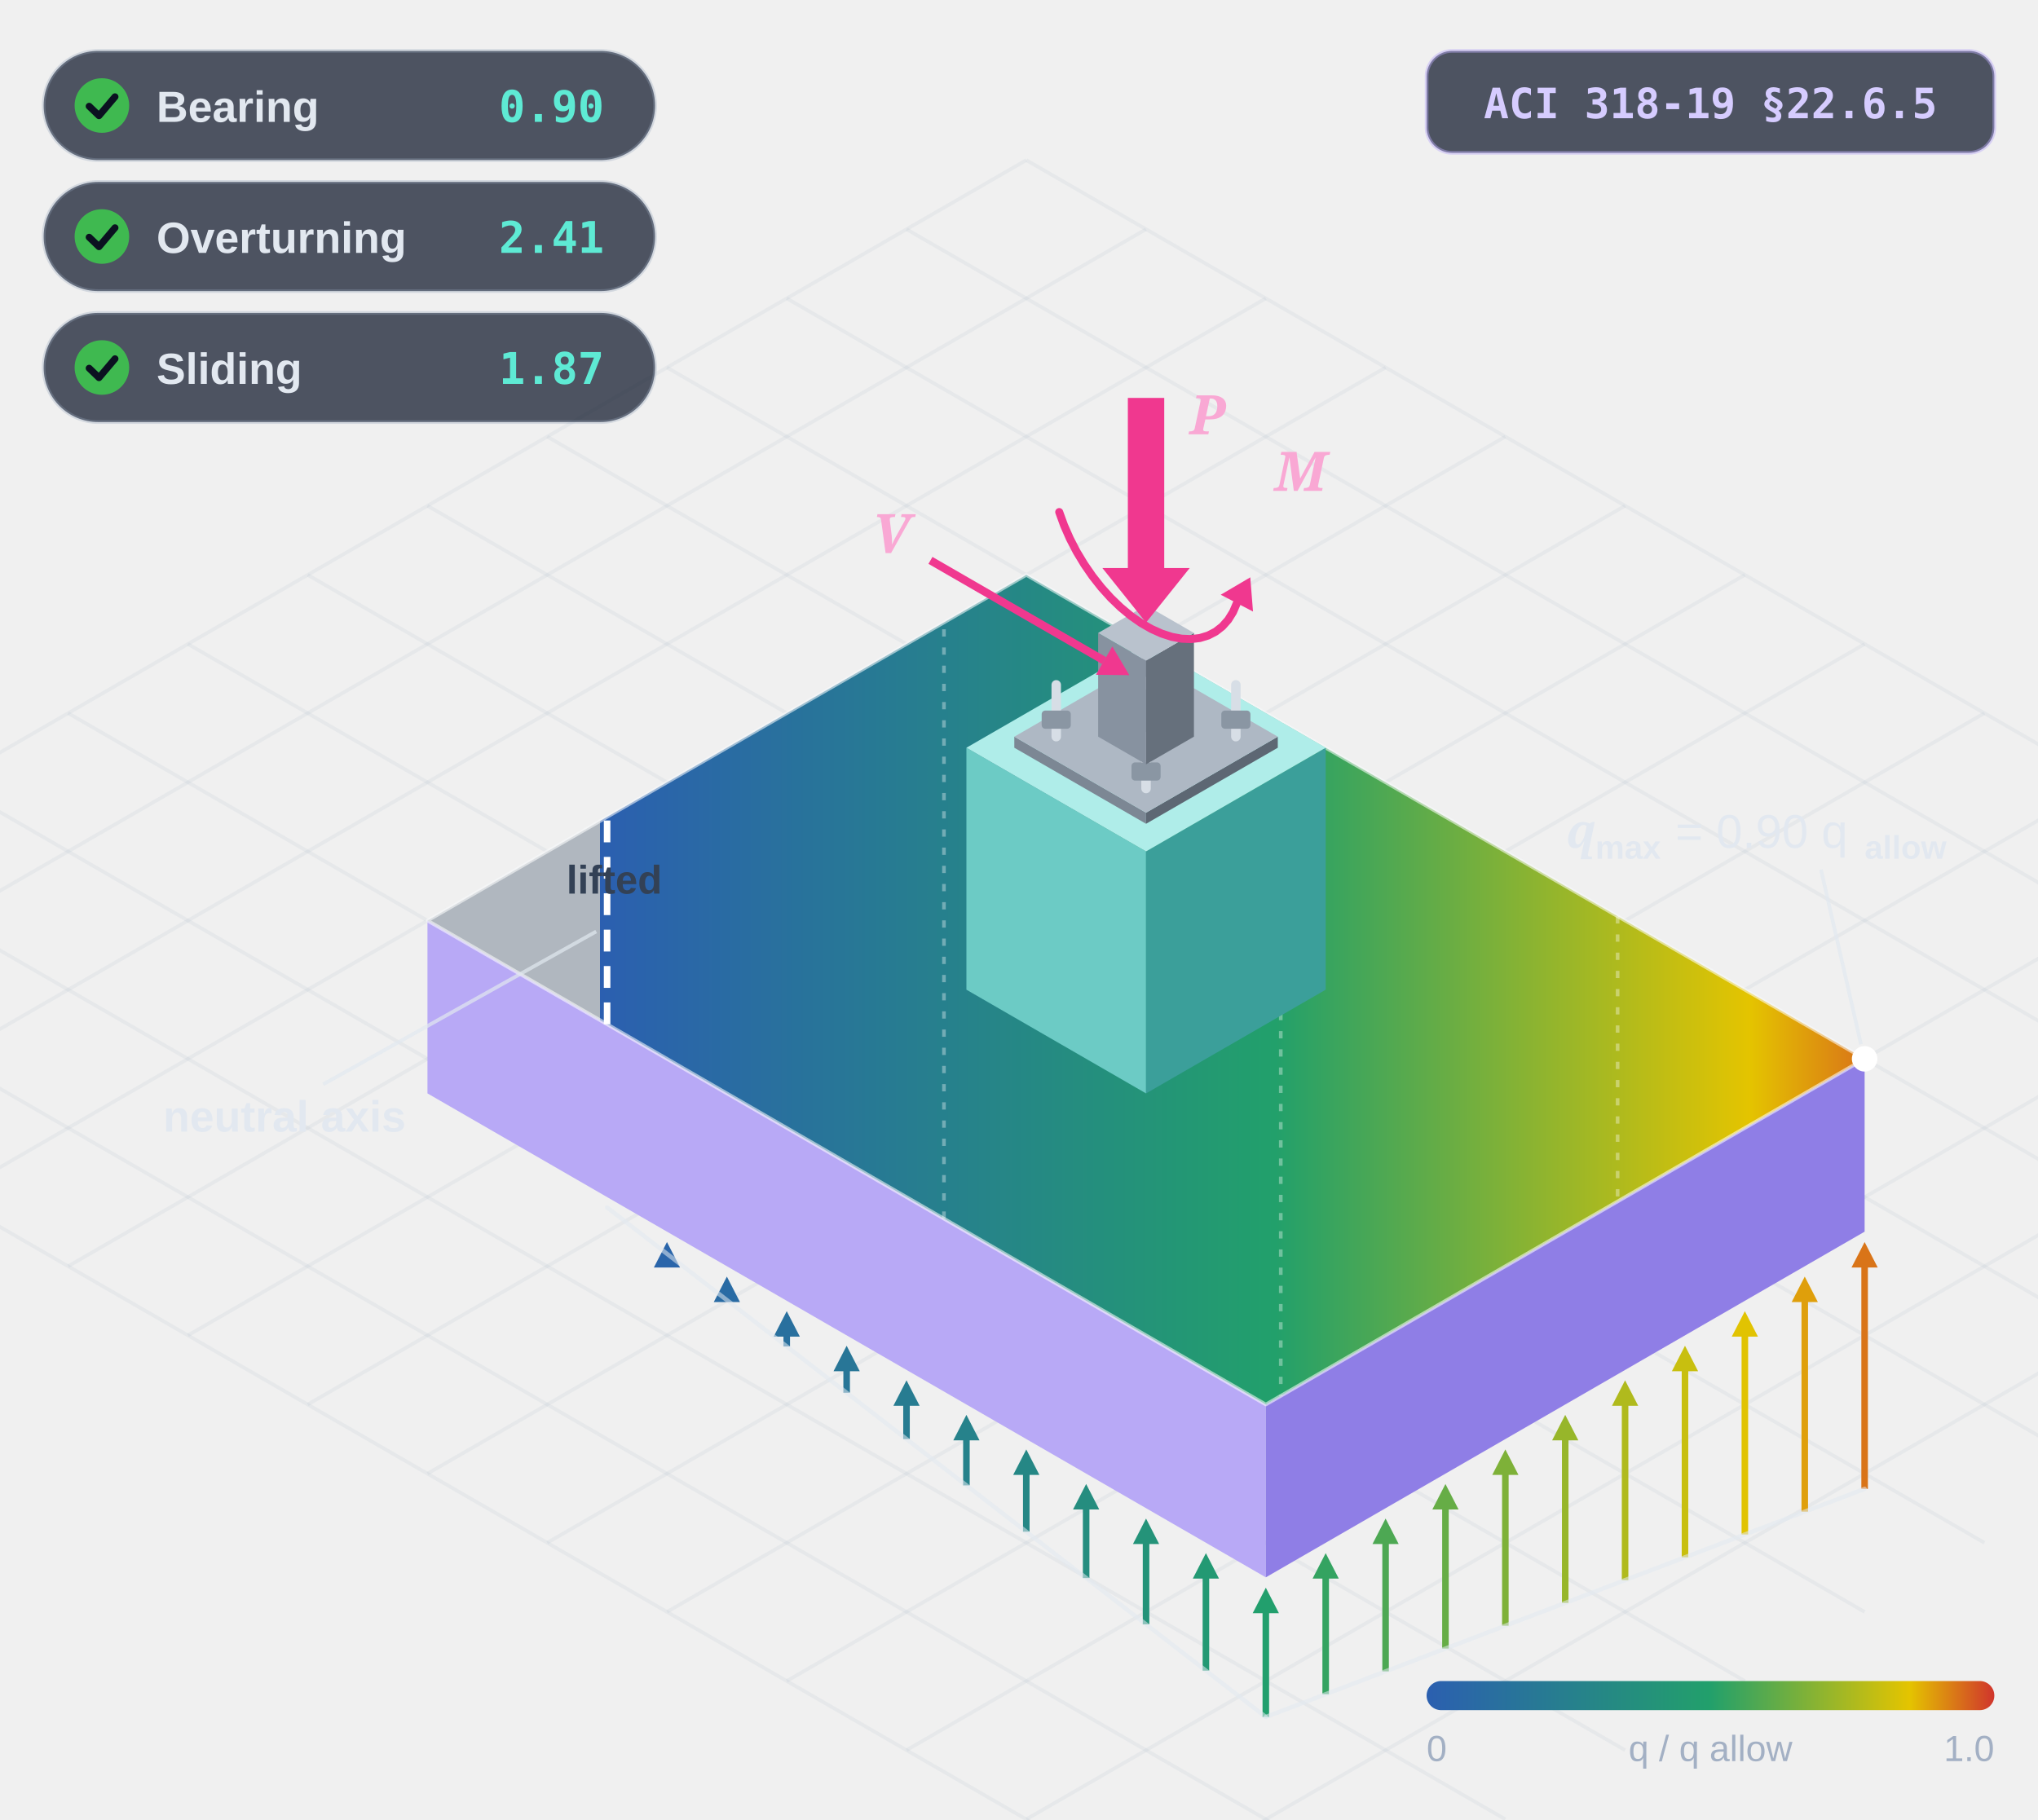
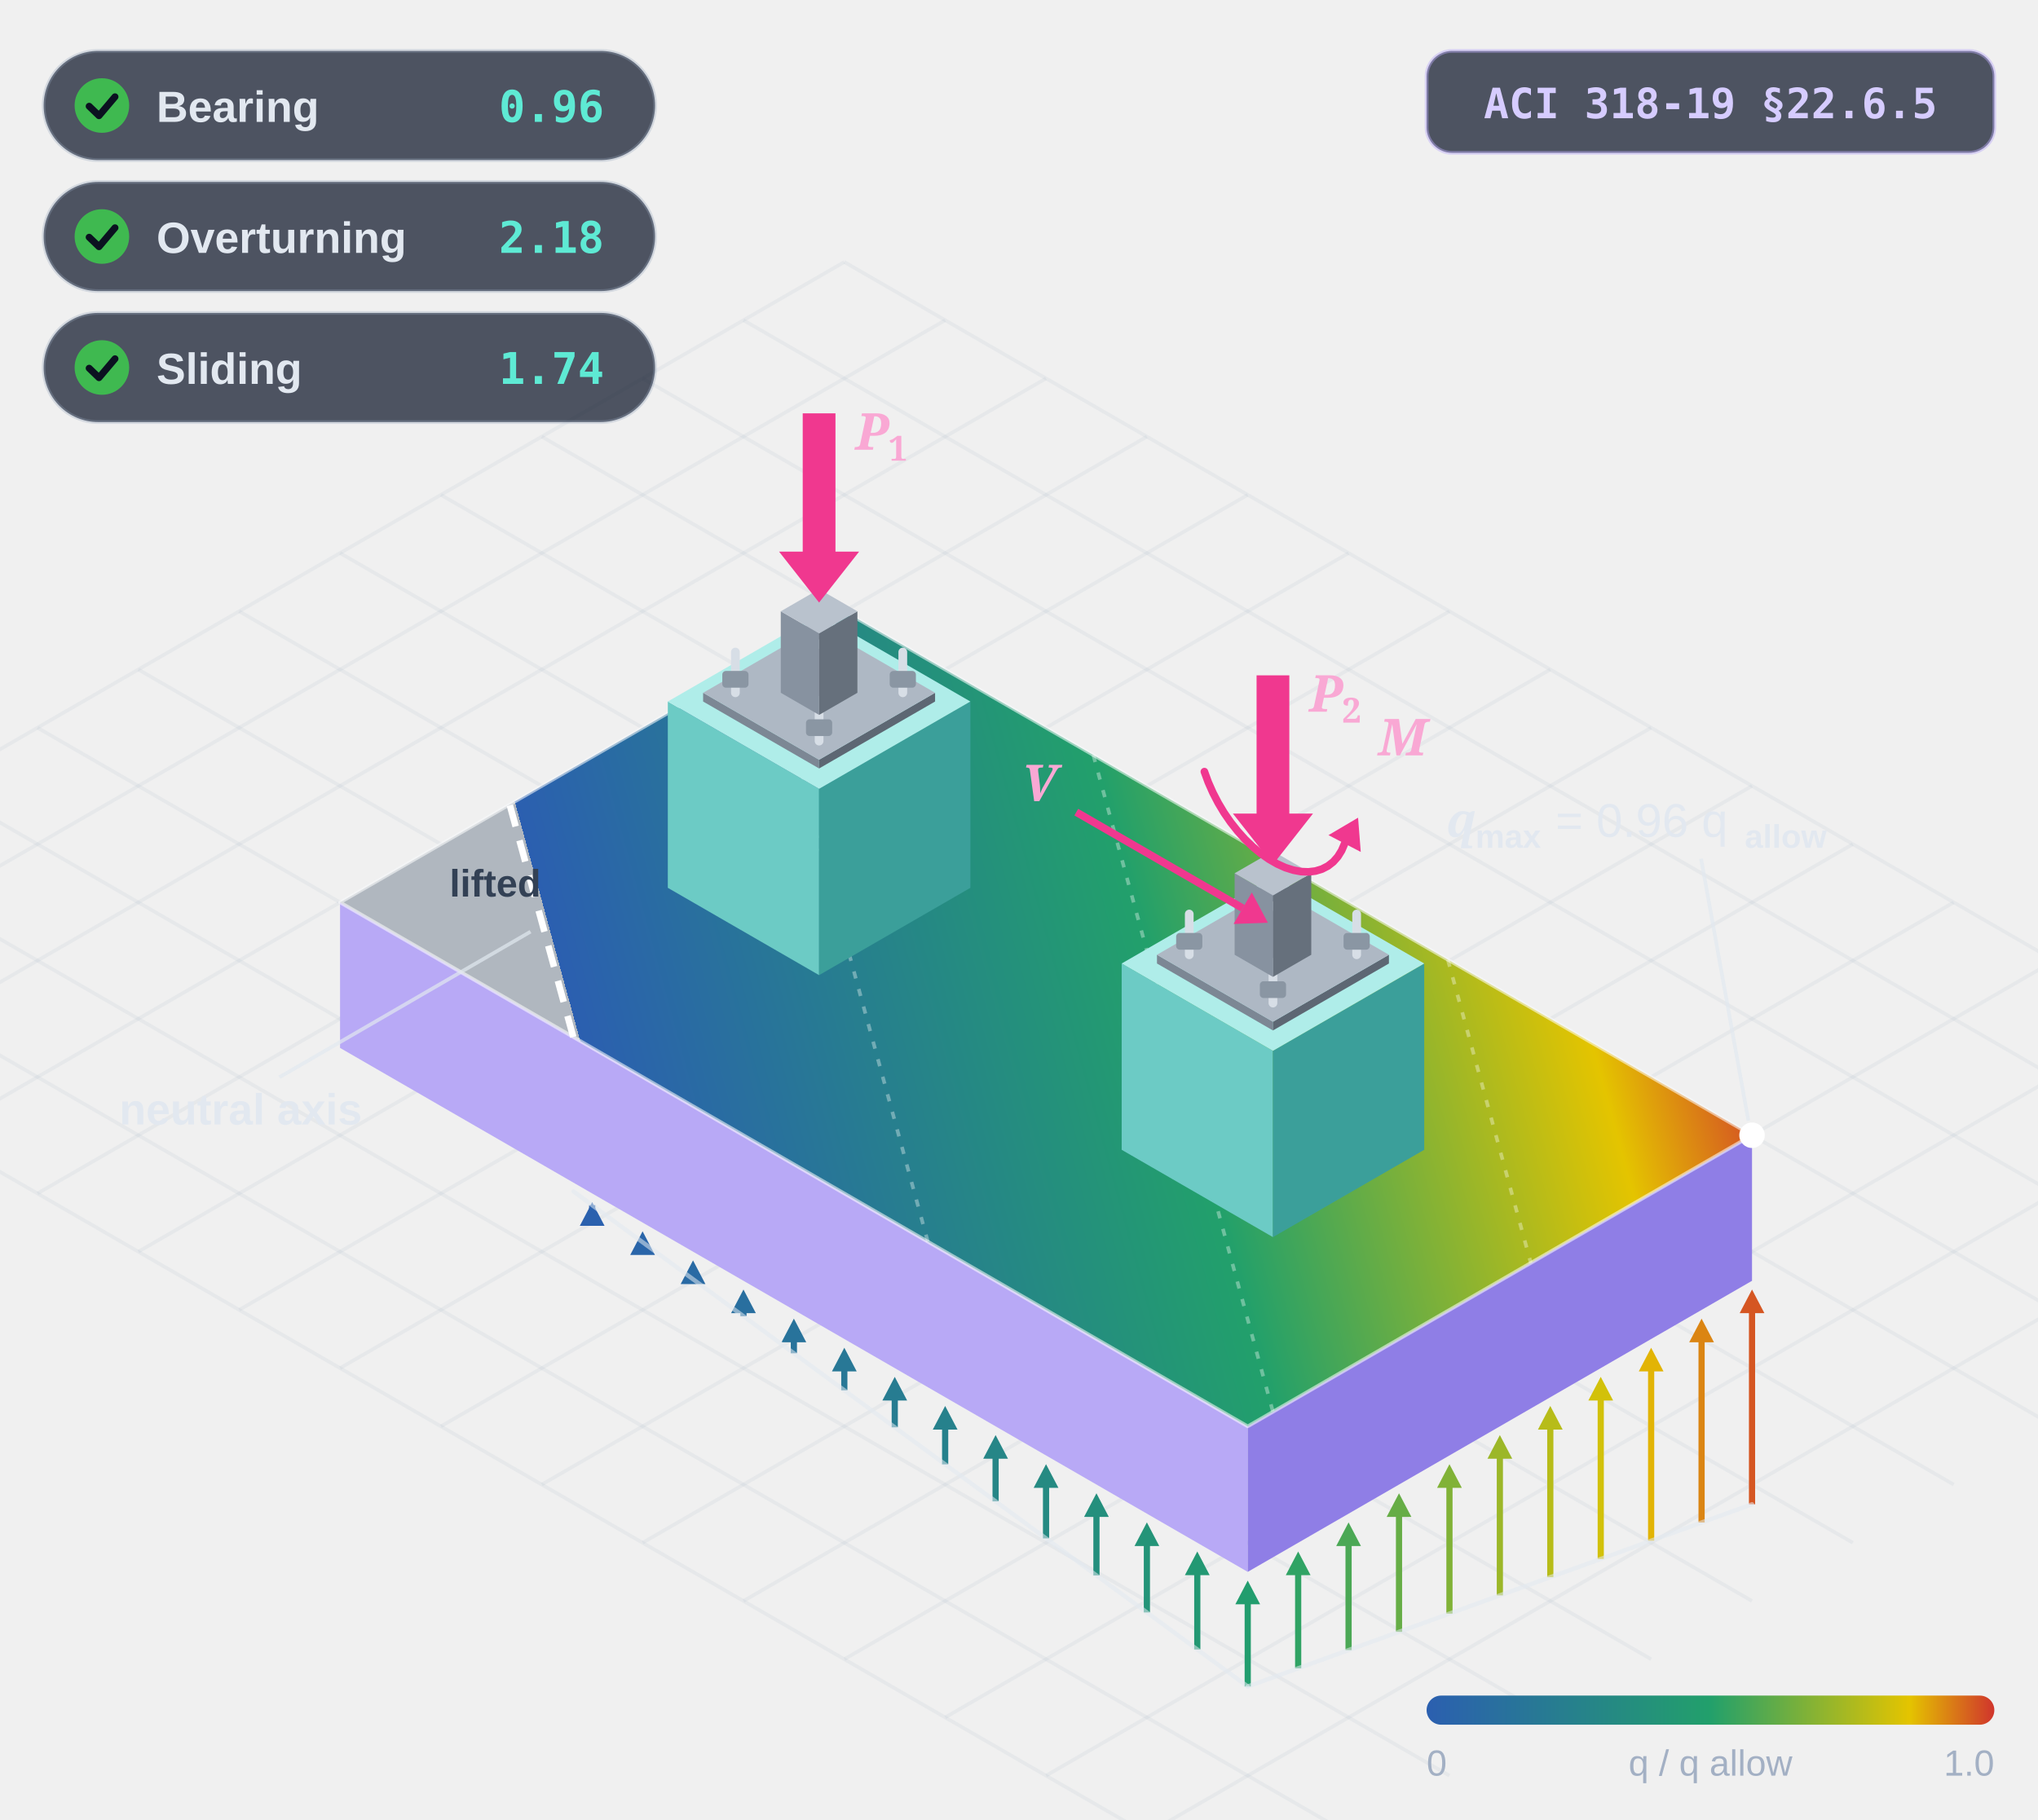
<svg xmlns="http://www.w3.org/2000/svg" viewBox="0 0 560 500" width="560" height="500">
  <defs>
-     <linearGradient id="pq1" gradientUnits="userSpaceOnUse" x1="117.46" y1="253" x2="512.36" y2="253">
+     <linearGradient id="pq1" gradientUnits="userSpaceOnUse" x1="93.44" y1="248" x2="438.13" y2="153.73">
      <stop offset="0" stop-color="#B0B7BF" />
-       <stop offset="0.12" stop-color="#B0B7BF" />
-       <stop offset="0.12" stop-color="#2B5FB0" />
+       <stop offset="0.15" stop-color="#B0B7BF" />
+       <stop offset="0.15" stop-color="#2B5FB0" />
      <stop offset="0.59" stop-color="#22A06B" />
-       <stop offset="0.92" stop-color="#E4C400" />
-       <stop offset="1" stop-color="#D97418" />
+       <stop offset="0.9" stop-color="#E4C400" />
+       <stop offset="1" stop-color="#D55622" />
    </linearGradient>
    <linearGradient id="lg2" x1="0" y1="0" x2="1" y2="0">
      <stop offset="0" stop-color="#2B5FB0" />
      <stop offset="0.5" stop-color="#22A06B" />
      <stop offset="0.85" stop-color="#E4C400" />
      <stop offset="1" stop-color="#D0342C" />
    </linearGradient>
  </defs>
-   <line x1="282" y1="44" x2="-112.91" y2="272" stroke="rgba(148,163,184,0.10)" stroke-width="1" />
-   <line x1="314.91" y1="63" x2="-80" y2="291" stroke="rgba(148,163,184,0.10)" stroke-width="1" />
-   <line x1="347.82" y1="82" x2="-47.09" y2="310" stroke="rgba(148,163,184,0.10)" stroke-width="1" />
-   <line x1="380.73" y1="101" x2="-14.18" y2="329" stroke="rgba(148,163,184,0.10)" stroke-width="1" />
-   <line x1="413.64" y1="120" x2="18.73" y2="348" stroke="rgba(148,163,184,0.10)" stroke-width="1" />
-   <line x1="446.54" y1="139" x2="51.64" y2="367" stroke="rgba(148,163,184,0.10)" stroke-width="1" />
-   <line x1="479.45" y1="158" x2="84.55" y2="386" stroke="rgba(148,163,184,0.10)" stroke-width="1" />
-   <line x1="512.36" y1="177" x2="117.46" y2="405" stroke="rgba(148,163,184,0.10)" stroke-width="1" />
-   <line x1="545.27" y1="196" x2="150.36" y2="424" stroke="rgba(148,163,184,0.10)" stroke-width="1" />
-   <line x1="578.18" y1="215" x2="183.27" y2="443" stroke="rgba(148,163,184,0.10)" stroke-width="1" />
-   <line x1="611.09" y1="234" x2="216.18" y2="462" stroke="rgba(148,163,184,0.10)" stroke-width="1" />
-   <line x1="644" y1="253" x2="249.09" y2="481" stroke="rgba(148,163,184,0.10)" stroke-width="1" />
-   <line x1="676.91" y1="272" x2="282" y2="500" stroke="rgba(148,163,184,0.10)" stroke-width="1" />
-   <line x1="709.82" y1="291" x2="314.91" y2="519" stroke="rgba(148,163,184,0.10)" stroke-width="1" />
-   <line x1="282" y1="44" x2="742.73" y2="310" stroke="rgba(148,163,184,0.10)" stroke-width="1" />
-   <line x1="249.09" y1="63" x2="709.82" y2="329" stroke="rgba(148,163,184,0.10)" stroke-width="1" />
-   <line x1="216.18" y1="82" x2="676.91" y2="348" stroke="rgba(148,163,184,0.10)" stroke-width="1" />
-   <line x1="183.27" y1="101" x2="644" y2="367" stroke="rgba(148,163,184,0.10)" stroke-width="1" />
-   <line x1="150.36" y1="120" x2="611.09" y2="386" stroke="rgba(148,163,184,0.10)" stroke-width="1" />
-   <line x1="117.46" y1="139" x2="578.18" y2="405" stroke="rgba(148,163,184,0.10)" stroke-width="1" />
-   <line x1="84.55" y1="158" x2="545.27" y2="424" stroke="rgba(148,163,184,0.10)" stroke-width="1" />
-   <line x1="51.64" y1="177" x2="512.36" y2="443" stroke="rgba(148,163,184,0.10)" stroke-width="1" />
-   <line x1="18.73" y1="196" x2="479.45" y2="462" stroke="rgba(148,163,184,0.10)" stroke-width="1" />
-   <line x1="-14.18" y1="215" x2="446.54" y2="481" stroke="rgba(148,163,184,0.10)" stroke-width="1" />
-   <line x1="-47.09" y1="234" x2="413.64" y2="500" stroke="rgba(148,163,184,0.10)" stroke-width="1" />
-   <line x1="-80" y1="253" x2="380.73" y2="519" stroke="rgba(148,163,184,0.10)" stroke-width="1" />
-   <line x1="-112.91" y1="272" x2="347.82" y2="538" stroke="rgba(148,163,184,0.10)" stroke-width="1" />
-   <line x1="183.27" y1="344.58" x2="183.27" y2="347.35" stroke="#2A65AA" stroke-width="1.8" />
-   <polygon points="183.27,341.35 179.67,348.35 186.87,348.35" fill="#2A65AA" />
-   <line x1="199.73" y1="357.31" x2="199.73" y2="356.85" stroke="#296BA4" stroke-width="1.8" />
-   <polygon points="199.73,350.85 196.13,357.85 203.33,357.85" fill="#296BA4" />
-   <line x1="216.18" y1="370.04" x2="216.18" y2="366.35" stroke="#29709E" stroke-width="1.8" />
-   <polygon points="216.18,360.35 212.58,367.35 219.78,367.35" fill="#29709E" />
-   <line x1="232.64" y1="382.77" x2="232.64" y2="375.85" stroke="#287697" stroke-width="1.8" />
-   <polygon points="232.64,369.85 229.04,376.85 236.24,376.85" fill="#287697" />
-   <line x1="249.09" y1="395.5" x2="249.09" y2="385.35" stroke="#277C91" stroke-width="1.8" />
-   <polygon points="249.09,379.35 245.49,386.35 252.69,386.35" fill="#277C91" />
-   <line x1="265.55" y1="408.23" x2="265.55" y2="394.85" stroke="#26828B" stroke-width="1.8" />
-   <polygon points="265.55,388.85 261.95,395.85 269.15,395.85" fill="#26828B" />
-   <line x1="282" y1="420.96" x2="282" y2="404.35" stroke="#258785" stroke-width="1.8" />
-   <polygon points="282,398.35 278.4,405.35 285.6,405.35" fill="#258785" />
-   <line x1="298.45" y1="433.69" x2="298.45" y2="413.85" stroke="#258D7F" stroke-width="1.8" />
-   <polygon points="298.45,407.85 294.85,414.85 302.05,414.85" fill="#258D7F" />
-   <line x1="314.91" y1="446.42" x2="314.91" y2="423.35" stroke="#249379" stroke-width="1.8" />
-   <polygon points="314.91,417.35 311.31,424.35 318.51,424.35" fill="#249379" />
-   <line x1="331.36" y1="459.15" x2="331.36" y2="432.85" stroke="#239973" stroke-width="1.8" />
-   <polygon points="331.36,426.85 327.76,433.85 334.96,433.85" fill="#239973" />
-   <line x1="347.82" y1="471.88" x2="347.82" y2="442.35" stroke="#229F6D" stroke-width="1.8" />
-   <polygon points="347.82,436.35 344.22,443.35 351.42,443.35" fill="#229F6D" />
-   <polyline points="166.82,331.85 183.27,344.58 199.73,357.31 216.18,370.04 232.64,382.77 249.09,395.5 265.55,408.23 282,420.96 298.45,433.69 314.91,446.42 331.36,459.15 347.82,471.88" fill="none" stroke="rgba(226,232,240,0.55)" stroke-width="1.2" stroke-linejoin="round" stroke-linecap="round" />
-   <line x1="364.27" y1="465.61" x2="364.27" y2="432.85" stroke="#34A361" stroke-width="1.8" />
-   <polygon points="364.27,426.85 360.67,433.85 367.87,433.85" fill="#34A361" />
-   <line x1="380.73" y1="459.34" x2="380.73" y2="423.35" stroke="#4DA853" stroke-width="1.8" />
-   <polygon points="380.73,417.35 377.13,424.35 384.33,424.35" fill="#4DA853" />
-   <line x1="397.18" y1="453.07" x2="397.18" y2="413.85" stroke="#66AD46" stroke-width="1.8" />
-   <polygon points="397.18,407.85 393.58,414.85 400.78,414.85" fill="#66AD46" />
-   <line x1="413.64" y1="446.8" x2="413.64" y2="404.35" stroke="#7EB138" stroke-width="1.8" />
-   <polygon points="413.64,398.35 410.04,405.35 417.24,405.35" fill="#7EB138" />
-   <line x1="430.09" y1="440.53" x2="430.09" y2="394.85" stroke="#97B62A" stroke-width="1.8" />
-   <polygon points="430.09,388.85 426.49,395.85 433.69,395.85" fill="#97B62A" />
-   <line x1="446.54" y1="434.26" x2="446.54" y2="385.35" stroke="#B0BA1D" stroke-width="1.8" />
-   <polygon points="446.54,379.35 442.94,386.35 450.14,386.35" fill="#B0BA1D" />
-   <line x1="463" y1="427.99" x2="463" y2="375.85" stroke="#C8BF0F" stroke-width="1.8" />
-   <polygon points="463,369.85 459.4,376.85 466.6,376.85" fill="#C8BF0F" />
-   <line x1="479.45" y1="421.72" x2="479.45" y2="366.35" stroke="#E1C302" stroke-width="1.8" />
-   <polygon points="479.45,360.35 475.85,367.35 483.05,367.35" fill="#E1C302" />
-   <line x1="495.91" y1="415.45" x2="495.91" y2="356.85" stroke="#DF9F0B" stroke-width="1.8" />
-   <polygon points="495.91,350.85 492.31,357.85 499.51,357.85" fill="#DF9F0B" />
-   <line x1="512.36" y1="409.18" x2="512.36" y2="347.35" stroke="#D97418" stroke-width="1.8" />
-   <polygon points="512.36,341.35 508.76,348.35 515.96,348.35" fill="#D97418" />
-   <polyline points="347.82,471.88 364.27,465.61 380.73,459.34 397.18,453.07 413.64,446.8 430.09,440.53 446.54,434.26 463,427.99 479.45,421.72 495.91,415.45 512.36,409.18" fill="none" stroke="rgba(226,232,240,0.55)" stroke-width="1.2" stroke-linejoin="round" stroke-linecap="round" />
-   <polygon points="117.46,300.5 347.82,433.5 347.82,386 117.46,253" fill="#B8A9F6" />
-   <polygon points="512.36,338.5 347.82,433.5 347.82,386 512.36,291" fill="#8F7EE6" />
-   <polygon points="282,158 512.36,291 347.82,386 117.46,253" fill="url(#pq1)" />
-   <line x1="259.38" y1="334.94" x2="259.38" y2="171.06" stroke="rgba(255,255,255,0.35)" stroke-width="1" stroke-dasharray="2 3" />
-   <line x1="351.93" y1="198.38" x2="351.93" y2="383.62" stroke="rgba(255,255,255,0.35)" stroke-width="1" stroke-dasharray="2 3" />
-   <line x1="444.49" y1="251.81" x2="444.49" y2="330.19" stroke="rgba(255,255,255,0.35)" stroke-width="1" stroke-dasharray="2 3" />
-   <line x1="166.82" y1="281.5" x2="166.82" y2="224.5" stroke="#ffffff" stroke-width="1.8" stroke-dasharray="6 4" />
-   <polygon points="282,158 512.36,291 347.82,386 117.46,253" fill="none" stroke="rgba(255,255,255,0.55)" stroke-width="1" stroke-linejoin="round" />
-   <polygon points="265.55,272 314.91,300.5 314.91,234 265.55,205.5" fill="#6CCBC5" />
-   <polygon points="364.27,272 314.91,300.5 314.91,234 364.27,205.5" fill="#3B9F9A" />
-   <polygon points="314.91,177 364.27,205.5 314.91,234 265.55,205.5" fill="#AFEDE9" />
-   <polygon points="278.71,205.5 314.91,226.4 314.91,223.36 278.71,202.46" fill="#7C8794" />
-   <polygon points="351.11,205.5 314.91,226.4 314.91,223.36 351.11,202.46" fill="#5D6773" />
-   <polygon points="314.91,181.56 351.11,202.46 314.91,223.36 278.71,202.46" fill="#AEB8C4" />
-   <line x1="314.91" y1="188.21" x2="314.91" y2="173.96" stroke="#D7DEE6" stroke-width="2.6" stroke-linecap="round" />
-   <rect x="310.91" y="181.03" width="8" height="5" rx="1" fill="#8A96A3" />
-   <line x1="339.59" y1="202.46" x2="339.59" y2="188.21" stroke="#D7DEE6" stroke-width="2.6" stroke-linecap="round" />
-   <rect x="335.59" y="195.28" width="8" height="5" rx="1" fill="#8A96A3" />
-   <line x1="290.23" y1="202.46" x2="290.23" y2="188.21" stroke="#D7DEE6" stroke-width="2.6" stroke-linecap="round" />
-   <rect x="286.23" y="195.28" width="8" height="5" rx="1" fill="#8A96A3" />
-   <line x1="314.91" y1="216.71" x2="314.91" y2="202.46" stroke="#D7DEE6" stroke-width="2.6" stroke-linecap="round" />
-   <rect x="310.91" y="209.53" width="8" height="5" rx="1" fill="#8A96A3" />
-   <polygon points="301.75,202.46 314.91,210.06 314.91,181.56 301.75,173.96" fill="#8792A0" />
-   <polygon points="328.07,202.46 314.91,210.06 314.91,181.56 328.07,173.96" fill="#66707C" />
-   <polygon points="314.91,166.36 328.07,173.96 314.91,181.56 301.75,173.96" fill="#B9C2CD" />
-   <polygon points="309.91,109.36 319.91,109.36 319.91,156.11 326.91,156.11 314.91,171.11 302.91,156.11 309.91,156.11" fill="#F0388F" />
-   <text x="326.91" y="119.36" font-family="Georgia, serif" font-size="15" fill="#F9A8D4" font-weight="700" font-style="italic">P</text>
-   <polyline points="291.05,140.73 292.39,144.41 293.99,148.05 295.84,151.62 297.92,155.07 300.19,158.36 302.63,161.46 305.22,164.33 307.92,166.93 310.7,169.24 313.53,171.22 316.38,172.86 319.21,174.13 321.99,175.03 324.69,175.53 327.27,175.64 329.71,175.35 331.97,174.66 334.04,173.59 335.88,172.15 337.48,170.35 338.81,168.21 339.86,165.76" fill="none" stroke="#F0388F" stroke-width="2.2" stroke-linejoin="round" stroke-linecap="round" />
-   <polygon points="343.55,158.67 344.3,168.07 335.43,163.45" fill="#F0388F" />
-   <text x="350.17" y="134.91" font-family="Georgia, serif" font-size="15" fill="#F9A8D4" font-weight="700" font-style="italic">M</text>
-   <line x1="255.67" y1="154.01" x2="303.39" y2="181.56" stroke="#F0388F" stroke-width="2.2" />
-   <polygon points="310.32,185.56 301.14,185.46 305.64,177.66" fill="#F0388F" />
-   <text x="239.67" y="152.01" font-family="Georgia, serif" font-size="15" fill="#F9A8D4" font-weight="700" font-style="italic">V</text>
-   <text x="155.66" y="245.6" font-family="Segoe UI, Segoe UI Variable Text, Arial, sans-serif" font-size="11" fill="#334155" font-weight="700">lifted</text>
-   <line x1="163.82" y1="256" x2="88.82" y2="298" stroke="rgba(226,232,240,0.7)" stroke-width="1" />
-   <text x="44.82" y="311" font-family="Segoe UI, Segoe UI Variable Text, Arial, sans-serif" font-size="12" fill="#E2E8F0" font-weight="600">neutral axis</text>
-   <circle cx="512.36" cy="291" r="3.5" fill="#ffffff" />
-   <line x1="511.36" y1="287" x2="500.36" y2="239" stroke="rgba(226,232,240,0.7)" stroke-width="1" />
-   <text x="430.36" y="233" font-family="Georgia, serif" font-size="13" fill="#E2E8F0" font-weight="700" font-style="italic">q</text>
-   <text x="438.36" y="236" font-family="Segoe UI, Segoe UI Variable Text, Arial, sans-serif" font-size="9" fill="#E2E8F0" font-weight="600">max</text>
-   <text x="460.36" y="233" font-family="Segoe UI, Segoe UI Variable Text, Arial, sans-serif" font-size="13" fill="#E2E8F0" font-weight="500">= 0.90 q</text>
-   <text x="512.36" y="236" font-family="Segoe UI, Segoe UI Variable Text, Arial, sans-serif" font-size="9" fill="#E2E8F0" font-weight="600">allow</text>
+   <line x1="232" y1="72" x2="-100.55" y2="264" stroke="rgba(148,163,184,0.10)" stroke-width="1" />
+   <line x1="259.71" y1="88" x2="-72.84" y2="280" stroke="rgba(148,163,184,0.10)" stroke-width="1" />
+   <line x1="287.43" y1="104" x2="-45.13" y2="296" stroke="rgba(148,163,184,0.10)" stroke-width="1" />
+   <line x1="315.14" y1="120" x2="-17.42" y2="312" stroke="rgba(148,163,184,0.10)" stroke-width="1" />
+   <line x1="342.85" y1="136" x2="10.3" y2="328" stroke="rgba(148,163,184,0.10)" stroke-width="1" />
+   <line x1="370.56" y1="152" x2="38.01" y2="344" stroke="rgba(148,163,184,0.10)" stroke-width="1" />
+   <line x1="398.28" y1="168" x2="65.72" y2="360" stroke="rgba(148,163,184,0.10)" stroke-width="1" />
+   <line x1="425.99" y1="184" x2="93.44" y2="376" stroke="rgba(148,163,184,0.10)" stroke-width="1" />
+   <line x1="453.7" y1="200" x2="121.15" y2="392" stroke="rgba(148,163,184,0.10)" stroke-width="1" />
+   <line x1="481.42" y1="216" x2="148.86" y2="408" stroke="rgba(148,163,184,0.10)" stroke-width="1" />
+   <line x1="509.13" y1="232" x2="176.57" y2="424" stroke="rgba(148,163,184,0.10)" stroke-width="1" />
+   <line x1="536.84" y1="248" x2="204.29" y2="440" stroke="rgba(148,163,184,0.10)" stroke-width="1" />
+   <line x1="564.55" y1="264" x2="232" y2="456" stroke="rgba(148,163,184,0.10)" stroke-width="1" />
+   <line x1="592.27" y1="280" x2="259.71" y2="472" stroke="rgba(148,163,184,0.10)" stroke-width="1" />
+   <line x1="619.98" y1="296" x2="287.43" y2="488" stroke="rgba(148,163,184,0.10)" stroke-width="1" />
+   <line x1="647.69" y1="312" x2="315.14" y2="504" stroke="rgba(148,163,184,0.10)" stroke-width="1" />
+   <line x1="232" y1="72" x2="675.41" y2="328" stroke="rgba(148,163,184,0.10)" stroke-width="1" />
+   <line x1="204.29" y1="88" x2="647.69" y2="344" stroke="rgba(148,163,184,0.10)" stroke-width="1" />
+   <line x1="176.57" y1="104" x2="619.98" y2="360" stroke="rgba(148,163,184,0.10)" stroke-width="1" />
+   <line x1="148.86" y1="120" x2="592.27" y2="376" stroke="rgba(148,163,184,0.10)" stroke-width="1" />
+   <line x1="121.15" y1="136" x2="564.55" y2="392" stroke="rgba(148,163,184,0.10)" stroke-width="1" />
+   <line x1="93.44" y1="152" x2="536.84" y2="408" stroke="rgba(148,163,184,0.10)" stroke-width="1" />
+   <line x1="65.72" y1="168" x2="509.13" y2="424" stroke="rgba(148,163,184,0.10)" stroke-width="1" />
+   <line x1="38.01" y1="184" x2="481.42" y2="440" stroke="rgba(148,163,184,0.10)" stroke-width="1" />
+   <line x1="10.3" y1="200" x2="453.7" y2="456" stroke="rgba(148,163,184,0.10)" stroke-width="1" />
+   <line x1="-17.42" y1="216" x2="425.99" y2="472" stroke="rgba(148,163,184,0.10)" stroke-width="1" />
+   <line x1="-45.13" y1="232" x2="398.28" y2="488" stroke="rgba(148,163,184,0.10)" stroke-width="1" />
+   <line x1="-72.84" y1="248" x2="370.56" y2="504" stroke="rgba(148,163,184,0.10)" stroke-width="1" />
+   <line x1="-100.55" y1="264" x2="342.85" y2="520" stroke="rgba(148,163,184,0.10)" stroke-width="1" />
+   <line x1="162.72" y1="331.22" x2="162.72" y2="336.4" stroke="#2B61AE" stroke-width="1.7" />
+   <polygon points="162.72,330.4 159.32,336.9 166.12,336.9" fill="#2B61AE" />
+   <line x1="176.57" y1="341.39" x2="176.57" y2="344.4" stroke="#2A65A9" stroke-width="1.7" />
+   <polygon points="176.57,338.4 173.17,344.9 179.97,344.9" fill="#2A65A9" />
+   <line x1="190.43" y1="351.57" x2="190.43" y2="352.4" stroke="#296AA4" stroke-width="1.7" />
+   <polygon points="190.43,346.4 187.03,352.9 193.83,352.9" fill="#296AA4" />
+   <line x1="204.29" y1="361.74" x2="204.29" y2="360.4" stroke="#296F9F" stroke-width="1.7" />
+   <polygon points="204.29,354.4 200.89,360.9 207.69,360.9" fill="#296F9F" />
+   <line x1="218.14" y1="371.92" x2="218.14" y2="368.4" stroke="#28739B" stroke-width="1.7" />
+   <polygon points="218.14,362.4 214.74,368.9 221.54,368.9" fill="#28739B" />
+   <line x1="232" y1="382.1" x2="232" y2="376.4" stroke="#287896" stroke-width="1.7" />
+   <polygon points="232,370.4 228.6,376.9 235.4,376.9" fill="#287896" />
+   <line x1="245.86" y1="392.27" x2="245.86" y2="384.4" stroke="#277C91" stroke-width="1.7" />
+   <polygon points="245.86,378.4 242.46,384.9 249.26,384.9" fill="#277C91" />
+   <line x1="259.71" y1="402.45" x2="259.71" y2="392.4" stroke="#26818C" stroke-width="1.7" />
+   <polygon points="259.71,386.4 256.31,392.9 263.11,392.9" fill="#26818C" />
+   <line x1="273.57" y1="412.62" x2="273.57" y2="400.4" stroke="#268687" stroke-width="1.7" />
+   <polygon points="273.57,394.4 270.17,400.9 276.97,400.9" fill="#268687" />
+   <line x1="287.43" y1="422.8" x2="287.43" y2="408.4" stroke="#258A82" stroke-width="1.7" />
+   <polygon points="287.43,402.4 284.03,408.9 290.83,408.9" fill="#258A82" />
+   <line x1="301.28" y1="432.98" x2="301.28" y2="416.4" stroke="#248F7D" stroke-width="1.7" />
+   <polygon points="301.28,410.4 297.88,416.9 304.68,416.9" fill="#248F7D" />
+   <line x1="315.14" y1="443.15" x2="315.14" y2="424.4" stroke="#249478" stroke-width="1.7" />
+   <polygon points="315.14,418.4 311.74,424.9 318.54,424.9" fill="#249478" />
+   <line x1="328.99" y1="453.33" x2="328.99" y2="432.4" stroke="#239873" stroke-width="1.7" />
+   <polygon points="328.99,426.4 325.59,432.9 332.39,432.9" fill="#239873" />
+   <line x1="342.85" y1="463.5" x2="342.85" y2="440.4" stroke="#229D6E" stroke-width="1.7" />
+   <polygon points="342.85,434.4 339.45,440.9 346.25,440.9" fill="#229D6E" />
+   <polyline points="157.59,327.44 162.72,331.22 176.57,341.39 190.43,351.57 204.29,361.74 218.14,371.92 232,382.1 245.86,392.27 259.71,402.45 273.57,412.62 287.43,422.8 301.28,432.98 315.14,443.15 328.99,453.33 342.85,463.5" fill="none" stroke="rgba(226,232,240,0.55)" stroke-width="1.2" stroke-linejoin="round" stroke-linecap="round" />
+   <line x1="356.71" y1="458.5" x2="356.71" y2="432.4" stroke="#30A364" stroke-width="1.7" />
+   <polygon points="356.71,426.4 353.31,432.9 360.11,432.9" fill="#30A364" />
+   <line x1="370.56" y1="453.49" x2="370.56" y2="424.4" stroke="#4BA855" stroke-width="1.7" />
+   <polygon points="370.56,418.4 367.16,424.9 373.96,424.9" fill="#4BA855" />
+   <line x1="384.42" y1="448.48" x2="384.42" y2="416.4" stroke="#66AD46" stroke-width="1.7" />
+   <polygon points="384.42,410.4 381.02,416.9 387.82,416.9" fill="#66AD46" />
+   <line x1="398.28" y1="443.47" x2="398.28" y2="408.4" stroke="#81B237" stroke-width="1.7" />
+   <polygon points="398.28,402.4 394.88,408.9 401.68,408.9" fill="#81B237" />
+   <line x1="412.13" y1="438.46" x2="412.13" y2="400.4" stroke="#9CB728" stroke-width="1.7" />
+   <polygon points="412.13,394.4 408.73,400.9 415.53,400.9" fill="#9CB728" />
+   <line x1="425.99" y1="433.46" x2="425.99" y2="392.4" stroke="#B7BC19" stroke-width="1.7" />
+   <polygon points="425.99,386.4 422.59,392.9 429.39,392.9" fill="#B7BC19" />
+   <line x1="439.85" y1="428.45" x2="439.85" y2="384.4" stroke="#D2C10A" stroke-width="1.7" />
+   <polygon points="439.85,378.4 436.45,384.9 443.25,384.9" fill="#D2C10A" />
+   <line x1="453.7" y1="423.44" x2="453.7" y2="376.4" stroke="#E2B405" stroke-width="1.7" />
+   <polygon points="453.7,370.4 450.3,376.9 457.1,376.9" fill="#E2B405" />
+   <line x1="467.56" y1="418.43" x2="467.56" y2="368.4" stroke="#DB8513" stroke-width="1.7" />
+   <polygon points="467.56,362.4 464.16,368.9 470.96,368.9" fill="#DB8513" />
+   <line x1="481.42" y1="413.42" x2="481.42" y2="360.4" stroke="#D55622" stroke-width="1.7" />
+   <polygon points="481.42,354.4 478.02,360.9 484.82,360.9" fill="#D55622" />
+   <polyline points="342.85,463.5 356.71,458.5 370.56,453.49 384.42,448.48 398.28,443.47 412.13,438.46 425.99,433.46 439.85,428.45 453.7,423.44 467.56,418.43 481.42,413.42" fill="none" stroke="rgba(226,232,240,0.55)" stroke-width="1.2" stroke-linejoin="round" stroke-linecap="round" />
+   <polygon points="93.44,288 342.85,432 342.85,392 93.44,248" fill="#B8A9F6" />
+   <polygon points="481.42,352 342.85,432 342.85,392 481.42,312" fill="#8F7EE6" />
+   <polygon points="232,168 481.42,312 342.85,392 93.44,248" fill="url(#pq1)" />
+   <line x1="254.95" y1="341.25" x2="210.9" y2="180.18" stroke="rgba(255,255,255,0.35)" stroke-width="1" stroke-dasharray="2 3" />
+   <line x1="300.42" y1="207.5" x2="349.78" y2="388" stroke="rgba(255,255,255,0.35)" stroke-width="1" stroke-dasharray="2 3" />
+   <line x1="397.84" y1="263.75" x2="420.64" y2="347.09" stroke="rgba(255,255,255,0.35)" stroke-width="1" stroke-dasharray="2 3" />
+   <line x1="157.52" y1="285" x2="140.04" y2="221.09" stroke="#ffffff" stroke-width="1.8" stroke-dasharray="6 4" />
+   <polygon points="232,168 481.42,312 342.85,392 93.44,248" fill="none" stroke="rgba(255,255,255,0.55)" stroke-width="1" stroke-linejoin="round" />
+   <polygon points="183.5,244 225.07,268 225.07,216.8 183.5,192.8" fill="#6CCBC5" />
+   <polygon points="266.64,244 225.07,268 225.07,216.8 266.64,192.8" fill="#3B9F9A" />
+   <polygon points="225.07,168.8 266.64,192.8 225.07,216.8 183.5,192.8" fill="#AFEDE9" />
+   <polygon points="193.2,192.8 225.07,211.2 225.07,208.8 193.2,190.4" fill="#7C8794" />
+   <polygon points="256.94,192.8 225.07,211.2 225.07,208.8 256.94,190.4" fill="#5D6773" />
+   <polygon points="225.07,172 256.94,190.4 225.07,208.8 193.2,190.4" fill="#AEB8C4" />
+   <line x1="225.07" y1="177.12" x2="225.07" y2="165.92" stroke="#D7DEE6" stroke-width="2.4" stroke-linecap="round" />
+   <rect x="221.47" y="171.12" width="7.2" height="4.6" rx="1" fill="#8A96A3" />
+   <line x1="248.07" y1="190.4" x2="248.07" y2="179.2" stroke="#D7DEE6" stroke-width="2.4" stroke-linecap="round" />
+   <rect x="244.47" y="184.4" width="7.2" height="4.6" rx="1" fill="#8A96A3" />
+   <line x1="202.07" y1="190.4" x2="202.07" y2="179.2" stroke="#D7DEE6" stroke-width="2.4" stroke-linecap="round" />
+   <rect x="198.47" y="184.4" width="7.2" height="4.6" rx="1" fill="#8A96A3" />
+   <line x1="225.07" y1="203.68" x2="225.07" y2="192.48" stroke="#D7DEE6" stroke-width="2.4" stroke-linecap="round" />
+   <rect x="221.47" y="197.68" width="7.2" height="4.6" rx="1" fill="#8A96A3" />
+   <polygon points="214.54,190.4 225.07,196.48 225.07,174.08 214.54,168" fill="#8792A0" />
+   <polygon points="235.6,190.4 225.07,196.48 225.07,174.08 235.6,168" fill="#66707C" />
+   <polygon points="225.07,161.92 235.6,168 225.07,174.08 214.54,168" fill="#B9C2CD" />
+   <polygon points="308.21,316 349.78,340 349.78,288.8 308.21,264.8" fill="#6CCBC5" />
+   <polygon points="391.35,316 349.78,340 349.78,288.8 391.35,264.8" fill="#3B9F9A" />
+   <polygon points="349.78,240.8 391.35,264.8 349.78,288.8 308.21,264.8" fill="#AFEDE9" />
+   <polygon points="317.91,264.8 349.78,283.2 349.78,280.8 317.91,262.4" fill="#7C8794" />
+   <polygon points="381.65,264.8 349.78,283.2 349.78,280.8 381.65,262.4" fill="#5D6773" />
+   <polygon points="349.78,244 381.65,262.4 349.78,280.8 317.91,262.4" fill="#AEB8C4" />
+   <line x1="349.78" y1="249.12" x2="349.78" y2="237.92" stroke="#D7DEE6" stroke-width="2.4" stroke-linecap="round" />
+   <rect x="346.18" y="243.12" width="7.2" height="4.6" rx="1" fill="#8A96A3" />
+   <line x1="372.78" y1="262.4" x2="372.78" y2="251.2" stroke="#D7DEE6" stroke-width="2.4" stroke-linecap="round" />
+   <rect x="369.18" y="256.4" width="7.2" height="4.6" rx="1" fill="#8A96A3" />
+   <line x1="326.78" y1="262.4" x2="326.78" y2="251.2" stroke="#D7DEE6" stroke-width="2.4" stroke-linecap="round" />
+   <rect x="323.18" y="256.4" width="7.2" height="4.6" rx="1" fill="#8A96A3" />
+   <line x1="349.78" y1="275.68" x2="349.78" y2="264.48" stroke="#D7DEE6" stroke-width="2.4" stroke-linecap="round" />
+   <rect x="346.18" y="269.68" width="7.2" height="4.6" rx="1" fill="#8A96A3" />
+   <polygon points="339.25,262.4 349.78,268.48 349.78,246.08 339.25,240" fill="#8792A0" />
+   <polygon points="360.31,262.4 349.78,268.48 349.78,246.08 360.31,240" fill="#66707C" />
+   <polygon points="349.78,233.92 360.31,240 349.78,246.08 339.25,240" fill="#B9C2CD" />
+   <polygon points="220.57,113.6 229.57,113.6 229.57,151.6 236.07,151.6 225.07,165.6 214.07,151.6 220.57,151.6" fill="#F0388F" />
+   <text x="235.07" y="123.6" font-family="Georgia, serif" font-size="14" fill="#F9A8D4" font-weight="700" font-style="italic">P</text>
+   <text x="244.07" y="126.6" font-family="Georgia, serif" font-size="9.5" fill="#F9A8D4" font-weight="700">1</text>
+   <polygon points="345.28,185.6 354.28,185.6 354.28,223.6 360.78,223.6 349.78,237.6 338.78,223.6 345.28,223.6" fill="#F0388F" />
+   <text x="359.78" y="195.6" font-family="Georgia, serif" font-size="14" fill="#F9A8D4" font-weight="700" font-style="italic">P</text>
+   <text x="368.78" y="198.6" font-family="Georgia, serif" font-size="9.5" fill="#F9A8D4" font-weight="700">2</text>
+   <polyline points="330.94,212.07 332,214.97 333.27,217.84 334.73,220.66 336.36,223.39 338.16,225.99 340.09,228.43 342.13,230.7 344.26,232.75 346.46,234.57 348.69,236.14 350.94,237.43 353.17,238.44 355.37,239.14 357.5,239.54 359.54,239.62 361.46,239.39 363.25,238.85 364.88,238.01 366.34,236.87 367.6,235.45 368.65,233.76 369.48,231.83" fill="none" stroke="#F0388F" stroke-width="2.1" stroke-linejoin="round" stroke-linecap="round" />
+   <polygon points="373.17,224.73 373.91,234.14 365.04,229.52" fill="#F0388F" />
+   <text x="378.72" y="207.6" font-family="Georgia, serif" font-size="14" fill="#F9A8D4" font-weight="700" font-style="italic">M</text>
+   <line x1="295.74" y1="223.2" x2="341.47" y2="249.6" stroke="#F0388F" stroke-width="2.1" />
+   <polygon points="348.39,253.6 338.97,253.93 343.97,245.27" fill="#F0388F" />
+   <text x="280.74" y="220.2" font-family="Georgia, serif" font-size="14" fill="#F9A8D4" font-weight="700" font-style="italic">V</text>
+   <text x="123.53" y="246.4" font-family="Segoe UI, Segoe UI Variable Text, Arial, sans-serif" font-size="10.5" fill="#334155" font-weight="700">lifted</text>
+   <line x1="145.78" y1="256.05" x2="76.78" y2="296.05" stroke="rgba(226,232,240,0.7)" stroke-width="1" />
+   <text x="32.78" y="309.05" font-family="Segoe UI, Segoe UI Variable Text, Arial, sans-serif" font-size="12" fill="#E2E8F0" font-weight="600">neutral axis</text>
+   <circle cx="481.42" cy="312" r="3.5" fill="#ffffff" />
+   <line x1="480.42" y1="308" x2="467.42" y2="236" stroke="rgba(226,232,240,0.7)" stroke-width="1" />
+   <text x="397.42" y="230" font-family="Georgia, serif" font-size="13" fill="#E2E8F0" font-weight="700" font-style="italic">q</text>
+   <text x="405.42" y="233" font-family="Segoe UI, Segoe UI Variable Text, Arial, sans-serif" font-size="9" fill="#E2E8F0" font-weight="600">max</text>
+   <text x="427.42" y="230" font-family="Segoe UI, Segoe UI Variable Text, Arial, sans-serif" font-size="13" fill="#E2E8F0" font-weight="500">= 0.96 q</text>
+   <text x="479.42" y="233" font-family="Segoe UI, Segoe UI Variable Text, Arial, sans-serif" font-size="9" fill="#E2E8F0" font-weight="600">allow</text>
  <rect x="12" y="14" width="168" height="30" rx="15" fill="rgba(15,23,42,0.72)" stroke="rgba(148,163,184,0.32)" stroke-width="1" />
  <circle cx="28" cy="29" r="7.5" fill="#3FB950" />
  <polyline points="24.5,29.2 27.2,31.8 31.6,26.6" fill="none" stroke="#0b1120" stroke-width="1.9" stroke-linejoin="round" stroke-linecap="round" />
  <text x="43" y="33.5" font-family="Segoe UI, Segoe UI Variable Text, Arial, sans-serif" font-size="12" fill="#E2E8F0" font-weight="600">Bearing</text>
-   <text x="166" y="33.5" font-family="Cascadia Mono, Consolas, monospace" font-size="12" fill="#5EEAD4" font-weight="700" text-anchor="end">0.90</text>
+   <text x="166" y="33.5" font-family="Cascadia Mono, Consolas, monospace" font-size="12" fill="#5EEAD4" font-weight="700" text-anchor="end">0.96</text>
  <rect x="12" y="50" width="168" height="30" rx="15" fill="rgba(15,23,42,0.72)" stroke="rgba(148,163,184,0.32)" stroke-width="1" />
  <circle cx="28" cy="65" r="7.5" fill="#3FB950" />
  <polyline points="24.5,65.2 27.2,67.8 31.6,62.6" fill="none" stroke="#0b1120" stroke-width="1.9" stroke-linejoin="round" stroke-linecap="round" />
  <text x="43" y="69.5" font-family="Segoe UI, Segoe UI Variable Text, Arial, sans-serif" font-size="12" fill="#E2E8F0" font-weight="600">Overturning</text>
-   <text x="166" y="69.5" font-family="Cascadia Mono, Consolas, monospace" font-size="12" fill="#5EEAD4" font-weight="700" text-anchor="end">2.41</text>
+   <text x="166" y="69.5" font-family="Cascadia Mono, Consolas, monospace" font-size="12" fill="#5EEAD4" font-weight="700" text-anchor="end">2.18</text>
  <rect x="12" y="86" width="168" height="30" rx="15" fill="rgba(15,23,42,0.72)" stroke="rgba(148,163,184,0.32)" stroke-width="1" />
  <circle cx="28" cy="101" r="7.5" fill="#3FB950" />
  <polyline points="24.5,101.2 27.2,103.8 31.6,98.6" fill="none" stroke="#0b1120" stroke-width="1.9" stroke-linejoin="round" stroke-linecap="round" />
  <text x="43" y="105.5" font-family="Segoe UI, Segoe UI Variable Text, Arial, sans-serif" font-size="12" fill="#E2E8F0" font-weight="600">Sliding</text>
-   <text x="166" y="105.5" font-family="Cascadia Mono, Consolas, monospace" font-size="12" fill="#5EEAD4" font-weight="700" text-anchor="end">1.87</text>
+   <text x="166" y="105.5" font-family="Cascadia Mono, Consolas, monospace" font-size="12" fill="#5EEAD4" font-weight="700" text-anchor="end">1.74</text>
  <rect x="392" y="14" width="156" height="28" rx="7" fill="rgba(15,23,42,0.72)" stroke="rgba(184,169,246,0.45)" stroke-width="1" />
  <text x="470" y="32.5" font-family="Cascadia Mono, Consolas, monospace" font-size="11.5" fill="#D6CCFF" font-weight="600" text-anchor="middle">ACI 318-19  §22.6.5</text>
-   <rect x="392" y="462" width="156" height="8" rx="4" fill="url(#lg2)" />
-   <text x="392" y="484" font-family="Segoe UI, Segoe UI Variable Text, Arial, sans-serif" font-size="10" fill="#A3B0C4">0</text>
-   <text x="470" y="484" font-family="Segoe UI, Segoe UI Variable Text, Arial, sans-serif" font-size="10" fill="#A3B0C4" text-anchor="middle">q / q allow</text>
-   <text x="548" y="484" font-family="Segoe UI, Segoe UI Variable Text, Arial, sans-serif" font-size="10" fill="#A3B0C4" text-anchor="end">1.0</text>
+   <rect x="392" y="466" width="156" height="8" rx="4" fill="url(#lg2)" />
+   <text x="392" y="488" font-family="Segoe UI, Segoe UI Variable Text, Arial, sans-serif" font-size="10" fill="#A3B0C4">0</text>
+   <text x="470" y="488" font-family="Segoe UI, Segoe UI Variable Text, Arial, sans-serif" font-size="10" fill="#A3B0C4" text-anchor="middle">q / q allow</text>
+   <text x="548" y="488" font-family="Segoe UI, Segoe UI Variable Text, Arial, sans-serif" font-size="10" fill="#A3B0C4" text-anchor="end">1.0</text>
</svg>
